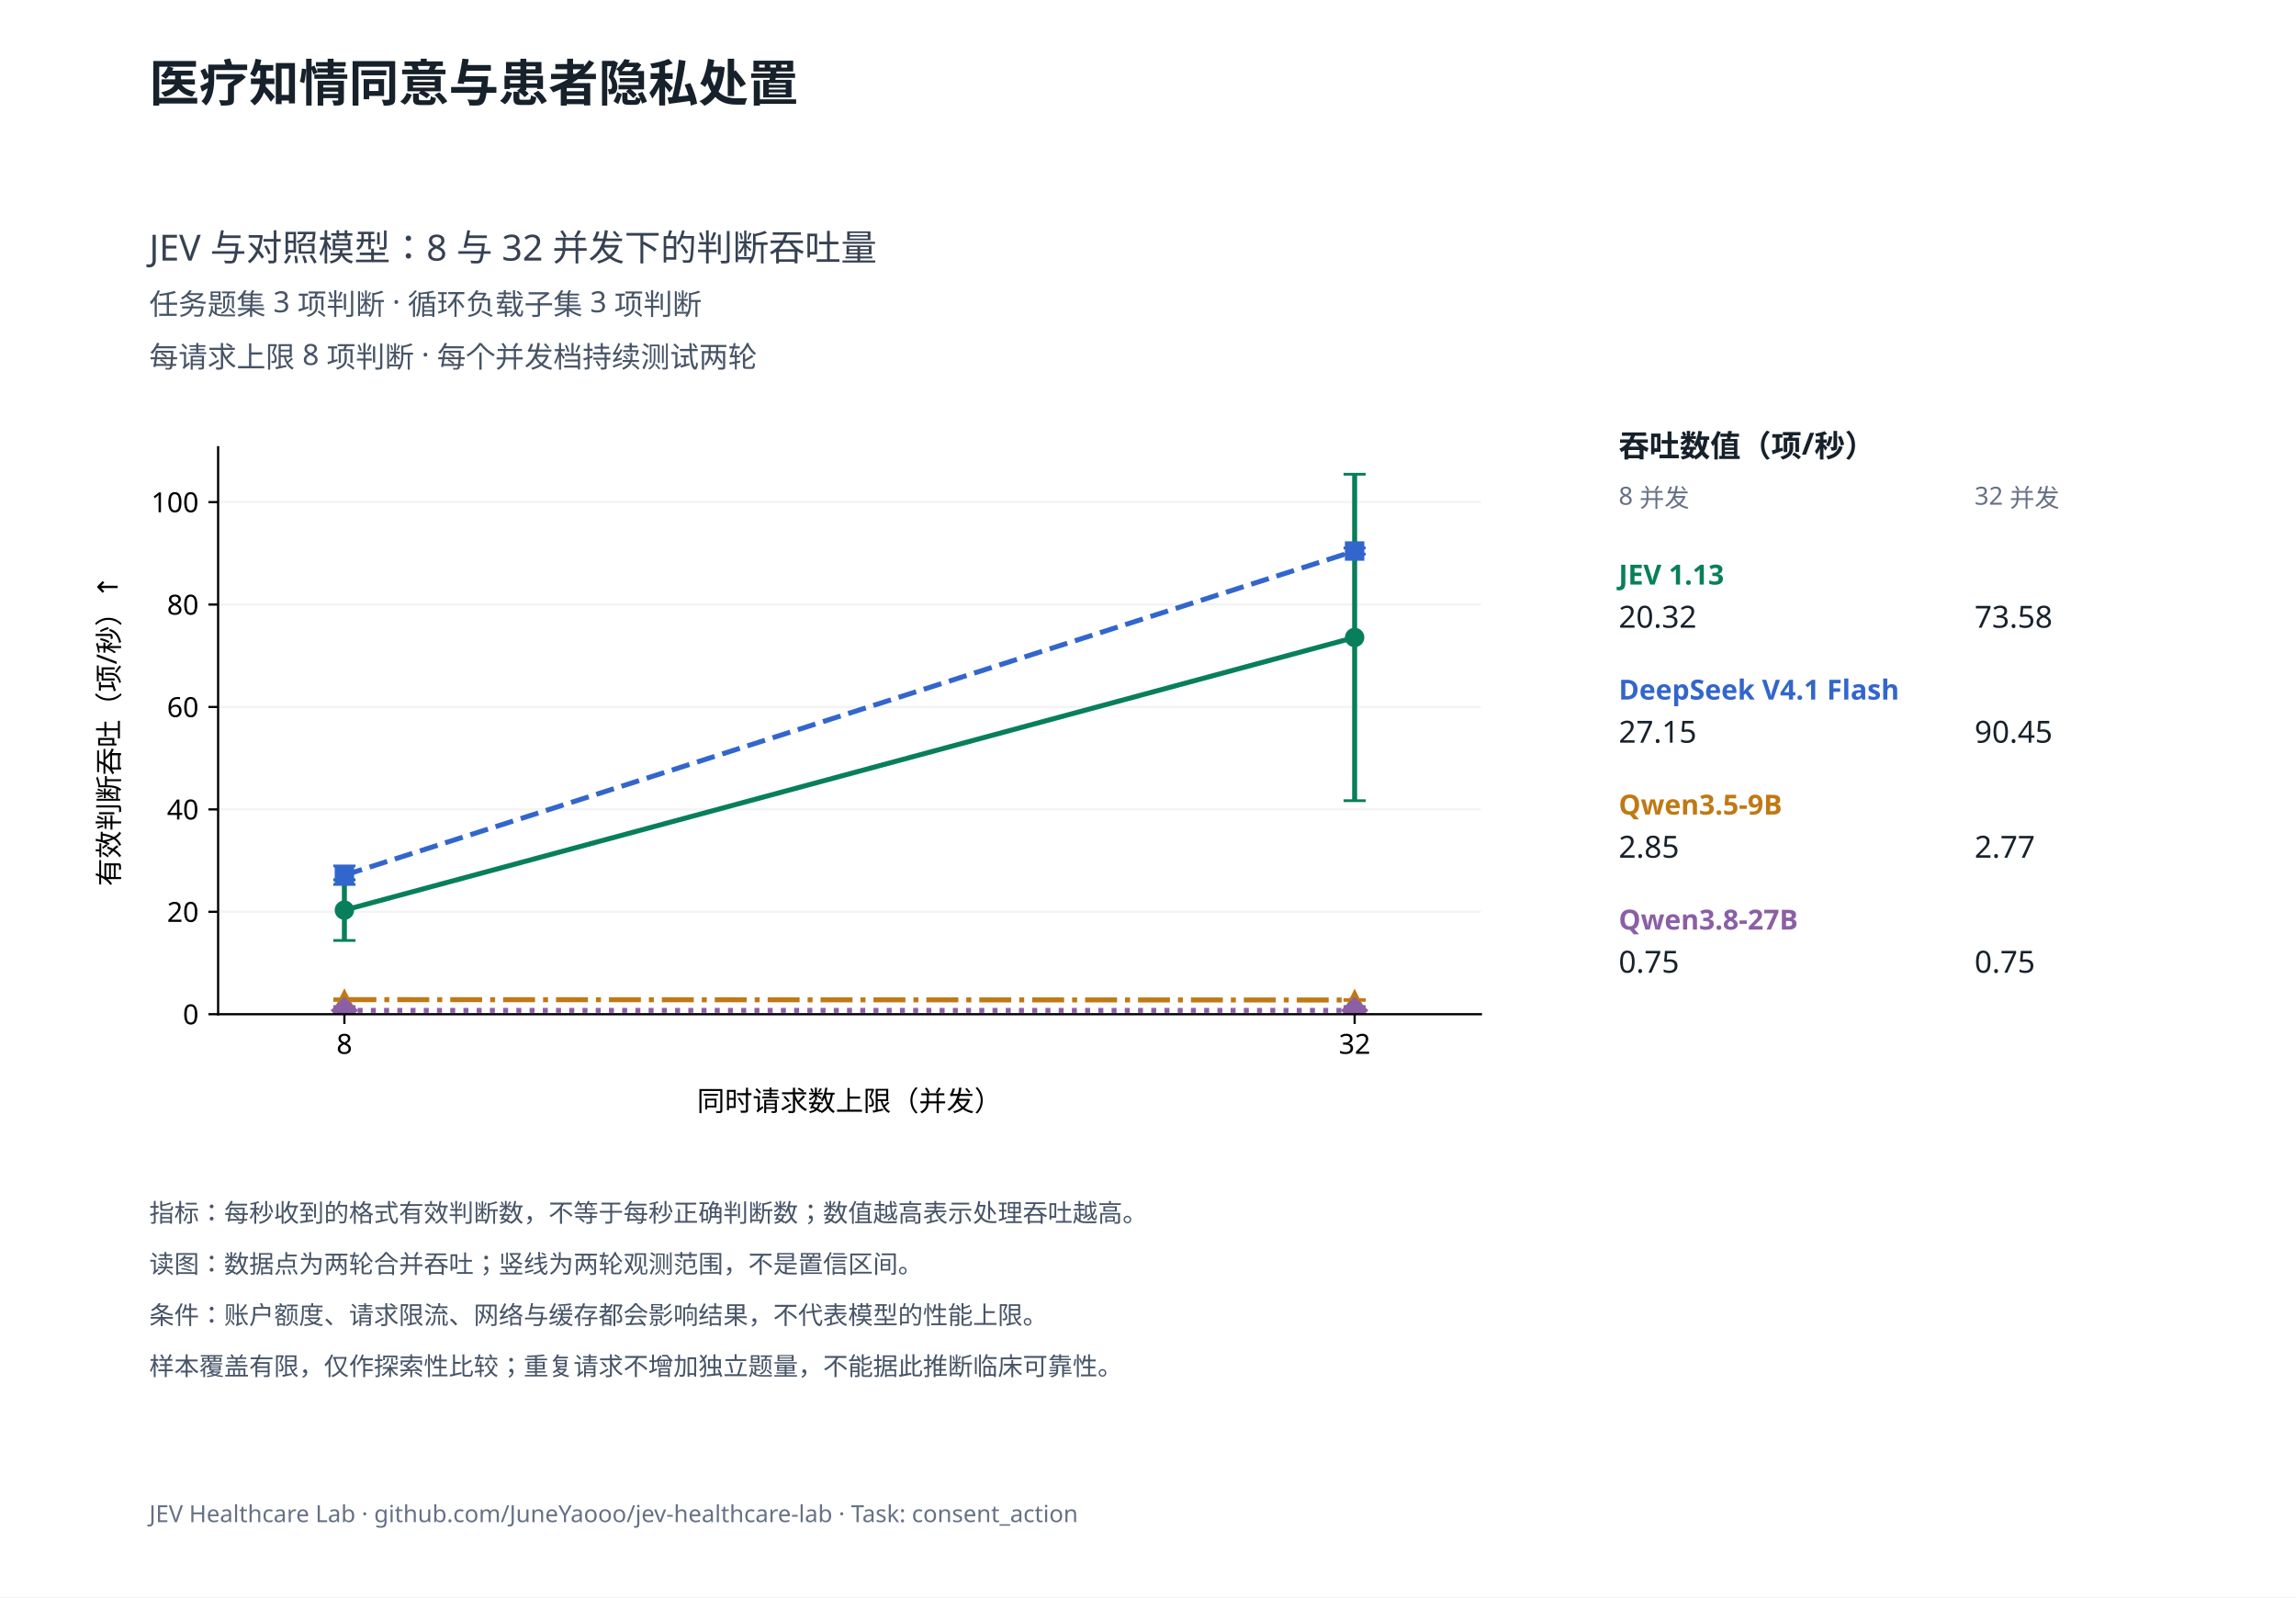
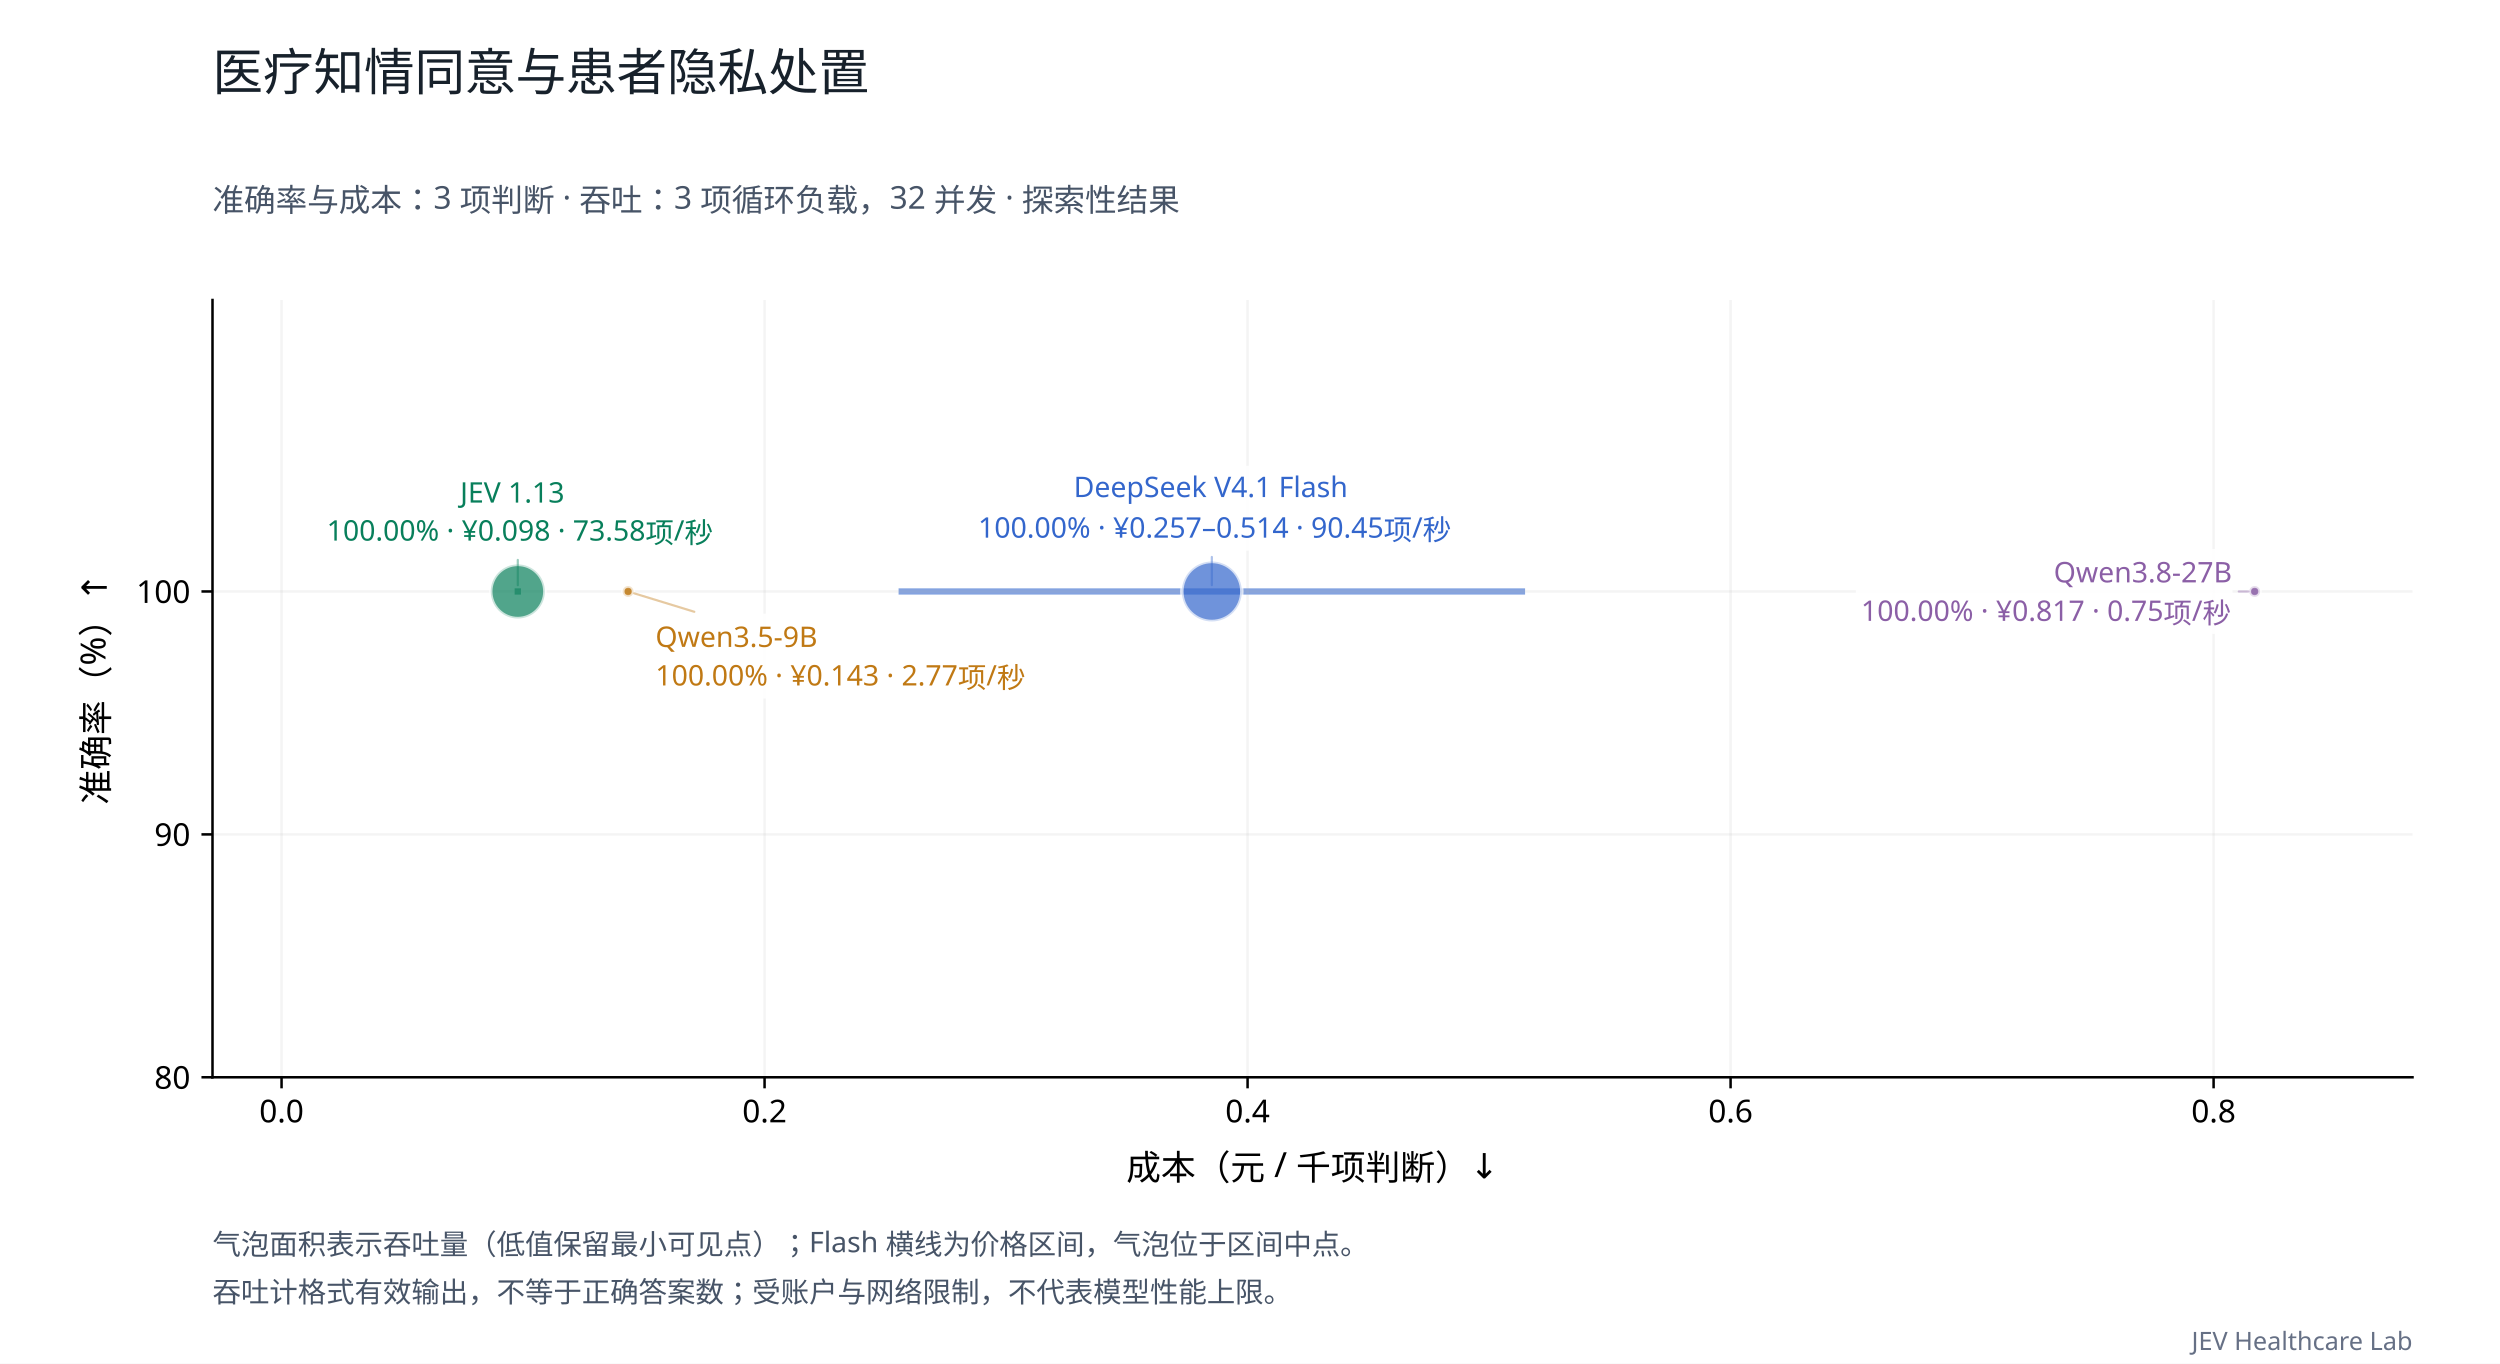
- <svg xmlns="http://www.w3.org/2000/svg" xmlns:xlink="http://www.w3.org/1999/xlink" width="828pt" height="576pt" viewBox="0 0 828 576" version="1.1">
+ <svg xmlns="http://www.w3.org/2000/svg" xmlns:xlink="http://www.w3.org/1999/xlink" width="792pt" height="432pt" viewBox="0 0 792 432" version="1.1">
  <defs>
    <style type="text/css">*{stroke-linejoin: round; stroke-linecap: butt}</style>
  </defs>
  <g id="figure_1">
    <g id="patch_1">
-       <path d="M 0 576 L 828 576 L 828 0 L 0 0 z " style="fill: #ffffff" />
+       <path d="M 0 432 L 792 432 L 792 0 L 0 0 z " style="fill: #ffffff" />
    </g>
    <g id="axes_1">
      <g id="patch_2">
-         <path d="M 78.66 365.76 L 534.06 365.76 L 534.06 161.28 L 78.66 161.28 z " style="fill: #ffffff" />
+         <path d="M 67.32 341.28 L 764.28 341.28 L 764.28 95.04 L 67.32 95.04 z " style="fill: #ffffff" />
+       </g>
+       <g id="line2d_1">
+         <path d="M 164.038 187.38 L 164.038 187.38 " clip-path="url(#p40e2878522)" style="fill: none; stroke: #087f5b; stroke-opacity: 0.6; stroke-width: 2; stroke-linecap: square" />
+       </g>
+       <g id="line2d_2">
+         <path d="M 285.671 187.38 L 482.145 187.38 " clip-path="url(#p40e2878522)" style="fill: none; stroke: #3366cc; stroke-opacity: 0.6; stroke-width: 2; stroke-linecap: square" />
+       </g>
+       <g id="line2d_3">
+         <path d="M 198.988 187.38 L 198.988 187.38 " clip-path="url(#p40e2878522)" style="fill: none; stroke: #c07914; stroke-opacity: 0.6; stroke-width: 2; stroke-linecap: square" />
+       </g>
+       <g id="line2d_4">
+         <path d="M 714.274 187.38 L 714.274 187.38 " clip-path="url(#p40e2878522)" style="fill: none; stroke: #8b5fa6; stroke-opacity: 0.6; stroke-width: 2; stroke-linecap: square" />
      </g>
      <g id="matplotlib.axis_1">
        <g id="xtick_1">
-           <g id="line2d_1">
+           <g id="line2d_5">
+             <path d="M 89.198 341.28 L 89.198 95.04 " clip-path="url(#p40e2878522)" style="fill: none; stroke: #b0b0b0; stroke-opacity: 0.14; stroke-width: 0.8; stroke-linecap: square" />
+           </g>
+           <g id="line2d_6">
            <defs>
-               <path id="m448a547279" d="M 0 0 L 0 3.5 " style="stroke: #000000; stroke-width: 0.8" />
+               <path id="m1ee630ac52" d="M 0 0 L 0 3.5 " style="stroke: #000000; stroke-width: 0.8" />
            </defs>
            <g>
-               <use xlink:href="#m448a547279" x="124.2" y="365.76" style="stroke: #000000; stroke-width: 0.8" />
+               <use xlink:href="#m1ee630ac52" x="89.198" y="341.28" style="stroke: #000000; stroke-width: 0.8" />
            </g>
          </g>
          <g id="text_1">
-             <text style="font-size: 10px; font-family: 'Arial Unicode MS'; text-anchor: middle" x="124.2" y="380.04" transform="rotate(-0 124.2 380.0403)">8</text>
+             <text style="font-size: 10px; font-family: 'Arial Unicode MS'; text-anchor: middle" x="89.198" y="355.56" transform="rotate(-0 89.19767 355.5603)">0.0</text>
          </g>
        </g>
        <g id="xtick_2">
-           <g id="line2d_2">
-             <g>
-               <use xlink:href="#m448a547279" x="488.52" y="365.76" style="stroke: #000000; stroke-width: 0.8" />
+           <g id="line2d_7">
+             <path d="M 242.215 341.28 L 242.215 95.04 " clip-path="url(#p40e2878522)" style="fill: none; stroke: #b0b0b0; stroke-opacity: 0.14; stroke-width: 0.8; stroke-linecap: square" />
+           </g>
+           <g id="line2d_8">
+             <g>
+               <use xlink:href="#m1ee630ac52" x="242.215" y="341.28" style="stroke: #000000; stroke-width: 0.8" />
            </g>
          </g>
          <g id="text_2">
-             <text style="font-size: 10px; font-family: 'Arial Unicode MS'; text-anchor: middle" x="488.52" y="380.04" transform="rotate(-0 488.52 380.0403)">32</text>
-           </g>
-         </g>
-         <g id="text_3">
-           <text style="font-size: 10px; font-family: 'Arial Unicode MS'; text-anchor: middle" x="306.36" y="400.621" transform="rotate(-0 306.36 400.6211)">同时请求数上限（并发）</text>
+             <text style="font-size: 10px; font-family: 'Arial Unicode MS'; text-anchor: middle" x="242.215" y="355.56" transform="rotate(-0 242.2151 355.5603)">0.2</text>
+           </g>
+         </g>
+         <g id="xtick_3">
+           <g id="line2d_9">
+             <path d="M 395.233 341.28 L 395.233 95.04 " clip-path="url(#p40e2878522)" style="fill: none; stroke: #b0b0b0; stroke-opacity: 0.14; stroke-width: 0.8; stroke-linecap: square" />
+           </g>
+           <g id="line2d_10">
+             <g>
+               <use xlink:href="#m1ee630ac52" x="395.233" y="341.28" style="stroke: #000000; stroke-width: 0.8" />
+             </g>
+           </g>
+           <g id="text_3">
+             <text style="font-size: 10px; font-family: 'Arial Unicode MS'; text-anchor: middle" x="395.233" y="355.56" transform="rotate(-0 395.2325 355.5603)">0.4</text>
+           </g>
+         </g>
+         <g id="xtick_4">
+           <g id="line2d_11">
+             <path d="M 548.25 341.28 L 548.25 95.04 " clip-path="url(#p40e2878522)" style="fill: none; stroke: #b0b0b0; stroke-opacity: 0.14; stroke-width: 0.8; stroke-linecap: square" />
+           </g>
+           <g id="line2d_12">
+             <g>
+               <use xlink:href="#m1ee630ac52" x="548.25" y="341.28" style="stroke: #000000; stroke-width: 0.8" />
+             </g>
+           </g>
+           <g id="text_4">
+             <text style="font-size: 10px; font-family: 'Arial Unicode MS'; text-anchor: middle" x="548.25" y="355.56" transform="rotate(-0 548.25 355.5603)">0.6</text>
+           </g>
+         </g>
+         <g id="xtick_5">
+           <g id="line2d_13">
+             <path d="M 701.267 341.28 L 701.267 95.04 " clip-path="url(#p40e2878522)" style="fill: none; stroke: #b0b0b0; stroke-opacity: 0.14; stroke-width: 0.8; stroke-linecap: square" />
+           </g>
+           <g id="line2d_14">
+             <g>
+               <use xlink:href="#m1ee630ac52" x="701.267" y="341.28" style="stroke: #000000; stroke-width: 0.8" />
+             </g>
+           </g>
+           <g id="text_5">
+             <text style="font-size: 10px; font-family: 'Arial Unicode MS'; text-anchor: middle" x="701.267" y="355.56" transform="rotate(-0 701.2674 355.5603)">0.8</text>
+           </g>
+         </g>
+         <g id="text_6">
+           <text style="font-size: 11px; font-family: 'Arial Unicode MS'; text-anchor: middle" x="415.8" y="373.812" transform="rotate(-0 415.8 373.8122)">成本（元 / 千项判断）↓</text>
        </g>
      </g>
      <g id="matplotlib.axis_2">
        <g id="ytick_1">
-           <g id="line2d_3">
-             <path d="M 78.66 365.76 L 534.06 365.76 " clip-path="url(#pddab7e2437)" style="fill: none; stroke: #b0b0b0; stroke-opacity: 0.16; stroke-width: 0.8; stroke-linecap: square" />
-           </g>
-           <g id="line2d_4">
+           <g id="line2d_15">
+             <path d="M 67.32 341.28 L 764.28 341.28 " clip-path="url(#p40e2878522)" style="fill: none; stroke: #b0b0b0; stroke-opacity: 0.14; stroke-width: 0.8; stroke-linecap: square" />
+           </g>
+           <g id="line2d_16">
            <defs>
-               <path id="m218efbf869" d="M 0 0 L -3.5 0 " style="stroke: #000000; stroke-width: 0.8" />
+               <path id="m7c538c057f" d="M 0 0 L -3.5 0 " style="stroke: #000000; stroke-width: 0.8" />
            </defs>
            <g>
-               <use xlink:href="#m218efbf869" x="78.66" y="365.76" style="stroke: #000000; stroke-width: 0.8" />
-             </g>
-           </g>
-           <g id="text_4">
-             <text style="font-size: 10px; font-family: 'Arial Unicode MS'; text-anchor: end" x="71.66" y="369.4" transform="rotate(-0 71.66 369.4001)">0</text>
+               <use xlink:href="#m7c538c057f" x="67.32" y="341.28" style="stroke: #000000; stroke-width: 0.8" />
+             </g>
+           </g>
+           <g id="text_7">
+             <text style="font-size: 10px; font-family: 'Arial Unicode MS'; text-anchor: end" x="60.32" y="344.92" transform="rotate(-0 60.32 344.9201)">80</text>
          </g>
        </g>
        <g id="ytick_2">
-           <g id="line2d_5">
-             <path d="M 78.66 328.824 L 534.06 328.824 " clip-path="url(#pddab7e2437)" style="fill: none; stroke: #b0b0b0; stroke-opacity: 0.16; stroke-width: 0.8; stroke-linecap: square" />
-           </g>
-           <g id="line2d_6">
-             <g>
-               <use xlink:href="#m218efbf869" x="78.66" y="328.824" style="stroke: #000000; stroke-width: 0.8" />
-             </g>
-           </g>
-           <g id="text_5">
-             <text style="font-size: 10px; font-family: 'Arial Unicode MS'; text-anchor: end" x="71.66" y="332.465" transform="rotate(-0 71.66 332.4646)">20</text>
+           <g id="line2d_17">
+             <path d="M 67.32 264.33 L 764.28 264.33 " clip-path="url(#p40e2878522)" style="fill: none; stroke: #b0b0b0; stroke-opacity: 0.14; stroke-width: 0.8; stroke-linecap: square" />
+           </g>
+           <g id="line2d_18">
+             <g>
+               <use xlink:href="#m7c538c057f" x="67.32" y="264.33" style="stroke: #000000; stroke-width: 0.8" />
+             </g>
+           </g>
+           <g id="text_8">
+             <text style="font-size: 10px; font-family: 'Arial Unicode MS'; text-anchor: end" x="60.32" y="267.97" transform="rotate(-0 60.32 267.9701)">90</text>
          </g>
        </g>
        <g id="ytick_3">
-           <g id="line2d_7">
-             <path d="M 78.66 291.889 L 534.06 291.889 " clip-path="url(#pddab7e2437)" style="fill: none; stroke: #b0b0b0; stroke-opacity: 0.16; stroke-width: 0.8; stroke-linecap: square" />
-           </g>
-           <g id="line2d_8">
-             <g>
-               <use xlink:href="#m218efbf869" x="78.66" y="291.889" style="stroke: #000000; stroke-width: 0.8" />
-             </g>
-           </g>
-           <g id="text_6">
-             <text style="font-size: 10px; font-family: 'Arial Unicode MS'; text-anchor: end" x="71.66" y="295.529" transform="rotate(-0 71.66 295.529)">40</text>
-           </g>
-         </g>
-         <g id="ytick_4">
-           <g id="line2d_9">
-             <path d="M 78.66 254.953 L 534.06 254.953 " clip-path="url(#pddab7e2437)" style="fill: none; stroke: #b0b0b0; stroke-opacity: 0.16; stroke-width: 0.8; stroke-linecap: square" />
-           </g>
-           <g id="line2d_10">
-             <g>
-               <use xlink:href="#m218efbf869" x="78.66" y="254.953" style="stroke: #000000; stroke-width: 0.8" />
-             </g>
-           </g>
-           <g id="text_7">
-             <text style="font-size: 10px; font-family: 'Arial Unicode MS'; text-anchor: end" x="71.66" y="258.593" transform="rotate(-0 71.66 258.5934)">60</text>
-           </g>
-         </g>
-         <g id="ytick_5">
-           <g id="line2d_11">
-             <path d="M 78.66 218.018 L 534.06 218.018 " clip-path="url(#pddab7e2437)" style="fill: none; stroke: #b0b0b0; stroke-opacity: 0.16; stroke-width: 0.8; stroke-linecap: square" />
-           </g>
-           <g id="line2d_12">
-             <g>
-               <use xlink:href="#m218efbf869" x="78.66" y="218.018" style="stroke: #000000; stroke-width: 0.8" />
-             </g>
-           </g>
-           <g id="text_8">
-             <text style="font-size: 10px; font-family: 'Arial Unicode MS'; text-anchor: end" x="71.66" y="221.658" transform="rotate(-0 71.66 221.6578)">80</text>
-           </g>
-         </g>
-         <g id="ytick_6">
-           <g id="line2d_13">
-             <path d="M 78.66 181.082 L 534.06 181.082 " clip-path="url(#pddab7e2437)" style="fill: none; stroke: #b0b0b0; stroke-opacity: 0.16; stroke-width: 0.8; stroke-linecap: square" />
-           </g>
-           <g id="line2d_14">
-             <g>
-               <use xlink:href="#m218efbf869" x="78.66" y="181.082" style="stroke: #000000; stroke-width: 0.8" />
+           <g id="line2d_19">
+             <path d="M 67.32 187.38 L 764.28 187.38 " clip-path="url(#p40e2878522)" style="fill: none; stroke: #b0b0b0; stroke-opacity: 0.14; stroke-width: 0.8; stroke-linecap: square" />
+           </g>
+           <g id="line2d_20">
+             <g>
+               <use xlink:href="#m7c538c057f" x="67.32" y="187.38" style="stroke: #000000; stroke-width: 0.8" />
            </g>
          </g>
          <g id="text_9">
-             <text style="font-size: 10px; font-family: 'Arial Unicode MS'; text-anchor: end" x="71.66" y="184.722" transform="rotate(-0 71.66 184.7222)">100</text>
+             <text style="font-size: 10px; font-family: 'Arial Unicode MS'; text-anchor: end" x="60.32" y="191.02" transform="rotate(-0 60.32 191.0201)">100</text>
          </g>
        </g>
        <g id="text_10">
-           <text style="font-size: 10px; font-family: 'Arial Unicode MS'; text-anchor: middle" x="42.877" y="263.52" transform="rotate(-90 42.87719 263.52)">有效判断吞吐（项/秒）↑</text>
-         </g>
-       </g>
-       <g id="LineCollection_1">
-         <path d="M 124.2 339.166 L 124.2 317.282 " clip-path="url(#pddab7e2437)" style="fill: none; stroke: #087f5b; stroke-width: 1.8" />
-         <path d="M 488.52 288.749 L 488.52 171.017 " clip-path="url(#pddab7e2437)" style="fill: none; stroke: #087f5b; stroke-width: 1.8" />
-       </g>
-       <g id="line2d_15">
-         <defs>
-           <path id="m4897ea0b75" d="M 4 0 L -4 -0 " style="stroke: #087f5b" />
-         </defs>
-         <g clip-path="url(#pddab7e2437)">
-           <use xlink:href="#m4897ea0b75" x="124.2" y="339.166" style="fill: #087f5b; stroke: #087f5b" />
-           <use xlink:href="#m4897ea0b75" x="488.52" y="288.749" style="fill: #087f5b; stroke: #087f5b" />
-         </g>
-       </g>
-       <g id="line2d_16">
-         <g clip-path="url(#pddab7e2437)">
-           <use xlink:href="#m4897ea0b75" x="124.2" y="317.282" style="fill: #087f5b; stroke: #087f5b" />
-           <use xlink:href="#m4897ea0b75" x="488.52" y="171.017" style="fill: #087f5b; stroke: #087f5b" />
-         </g>
-       </g>
-       <g id="LineCollection_2">
-         <path d="M 124.2 318.944 L 124.2 312.296 " clip-path="url(#pddab7e2437)" style="fill: none; stroke: #3366cc; stroke-width: 1.8" />
-         <path d="M 488.52 199.827 L 488.52 197.611 " clip-path="url(#pddab7e2437)" style="fill: none; stroke: #3366cc; stroke-width: 1.8" />
-       </g>
-       <g id="line2d_17">
-         <defs>
-           <path id="m3dfe53e171" d="M 4 0 L -4 -0 " style="stroke: #3366cc" />
-         </defs>
-         <g clip-path="url(#pddab7e2437)">
-           <use xlink:href="#m3dfe53e171" x="124.2" y="318.944" style="fill: #3366cc; stroke: #3366cc" />
-           <use xlink:href="#m3dfe53e171" x="488.52" y="199.827" style="fill: #3366cc; stroke: #3366cc" />
-         </g>
-       </g>
-       <g id="line2d_18">
-         <g clip-path="url(#pddab7e2437)">
-           <use xlink:href="#m3dfe53e171" x="124.2" y="312.296" style="fill: #3366cc; stroke: #3366cc" />
-           <use xlink:href="#m3dfe53e171" x="488.52" y="197.611" style="fill: #3366cc; stroke: #3366cc" />
-         </g>
-       </g>
-       <g id="LineCollection_3">
-         <path d="M 124.2 360.774 L 124.2 360.22 " clip-path="url(#pddab7e2437)" style="fill: none; stroke: #c07914; stroke-width: 1.8" />
-         <path d="M 488.52 360.774 L 488.52 360.497 " clip-path="url(#pddab7e2437)" style="fill: none; stroke: #c07914; stroke-width: 1.8" />
-       </g>
-       <g id="line2d_19">
-         <defs>
-           <path id="mf631330d13" d="M 4 0 L -4 -0 " style="stroke: #c07914" />
-         </defs>
-         <g clip-path="url(#pddab7e2437)">
-           <use xlink:href="#mf631330d13" x="124.2" y="360.774" style="fill: #c07914; stroke: #c07914" />
-           <use xlink:href="#mf631330d13" x="488.52" y="360.774" style="fill: #c07914; stroke: #c07914" />
-         </g>
-       </g>
-       <g id="line2d_20">
-         <g clip-path="url(#pddab7e2437)">
-           <use xlink:href="#mf631330d13" x="124.2" y="360.22" style="fill: #c07914; stroke: #c07914" />
-           <use xlink:href="#mf631330d13" x="488.52" y="360.497" style="fill: #c07914; stroke: #c07914" />
-         </g>
-       </g>
-       <g id="LineCollection_4">
-         <path d="M 124.2 365.76 L 124.2 362.99 " clip-path="url(#pddab7e2437)" style="fill: none; stroke: #8b5fa6; stroke-width: 1.8" />
-         <path d="M 488.52 365.76 L 488.52 362.99 " clip-path="url(#pddab7e2437)" style="fill: none; stroke: #8b5fa6; stroke-width: 1.8" />
-       </g>
-       <g id="line2d_21">
-         <defs>
-           <path id="m7bd588c1df" d="M 4 0 L -4 -0 " style="stroke: #8b5fa6" />
-         </defs>
-         <g clip-path="url(#pddab7e2437)">
-           <use xlink:href="#m7bd588c1df" x="124.2" y="365.76" style="fill: #8b5fa6; stroke: #8b5fa6" />
-           <use xlink:href="#m7bd588c1df" x="488.52" y="365.76" style="fill: #8b5fa6; stroke: #8b5fa6" />
-         </g>
-       </g>
-       <g id="line2d_22">
-         <g clip-path="url(#pddab7e2437)">
-           <use xlink:href="#m7bd588c1df" x="124.2" y="362.99" style="fill: #8b5fa6; stroke: #8b5fa6" />
-           <use xlink:href="#m7bd588c1df" x="488.52" y="362.99" style="fill: #8b5fa6; stroke: #8b5fa6" />
-         </g>
-       </g>
-       <g id="line2d_23">
-         <path d="M 124.2 328.224 L 488.52 229.883 " clip-path="url(#pddab7e2437)" style="fill: none; stroke: #087f5b; stroke-width: 1.8; stroke-linecap: square" />
-         <defs>
-           <path id="mc4e570577e" d="M 0 3 C 0.796 3 1.559 2.684 2.121 2.121 C 2.684 1.559 3 0.796 3 0 C 3 -0.796 2.684 -1.559 2.121 -2.121 C 1.559 -2.684 0.796 -3 0 -3 C -0.796 -3 -1.559 -2.684 -2.121 -2.121 C -2.684 -1.559 -3 -0.796 -3 0 C -3 0.796 -2.684 1.559 -2.121 2.121 C -1.559 2.684 -0.796 3 0 3 z " style="stroke: #087f5b" />
-         </defs>
-         <g clip-path="url(#pddab7e2437)">
-           <use xlink:href="#mc4e570577e" x="124.2" y="328.224" style="fill: #087f5b; stroke: #087f5b" />
-           <use xlink:href="#mc4e570577e" x="488.52" y="229.883" style="fill: #087f5b; stroke: #087f5b" />
-         </g>
-       </g>
-       <g id="line2d_24">
-         <path d="M 124.2 315.62 L 488.52 198.719 " clip-path="url(#pddab7e2437)" style="fill: none; stroke-dasharray: 6.66,2.88; stroke-dashoffset: 0; stroke: #3366cc; stroke-width: 1.8" />
-         <defs>
-           <path id="m4dc3ace9e0" d="M -3 3 L 3 3 L 3 -3 L -3 -3 z " style="stroke: #3366cc; stroke-linejoin: miter" />
-         </defs>
-         <g clip-path="url(#pddab7e2437)">
-           <use xlink:href="#m4dc3ace9e0" x="124.2" y="315.62" style="fill: #3366cc; stroke: #3366cc; stroke-linejoin: miter" />
-           <use xlink:href="#m4dc3ace9e0" x="488.52" y="198.719" style="fill: #3366cc; stroke: #3366cc; stroke-linejoin: miter" />
-         </g>
-       </g>
-       <g id="line2d_25">
-         <path d="M 124.2 360.497 L 488.52 360.635 " clip-path="url(#pddab7e2437)" style="fill: none; stroke-dasharray: 11.52,2.88,1.8,2.88; stroke-dashoffset: 0; stroke: #c07914; stroke-width: 1.8" />
-         <defs>
-           <path id="m82f38e04b0" d="M 0 -3 L -3 3 L 3 3 z " style="stroke: #c07914; stroke-linejoin: miter" />
-         </defs>
-         <g clip-path="url(#pddab7e2437)">
-           <use xlink:href="#m82f38e04b0" x="124.2" y="360.497" style="fill: #c07914; stroke: #c07914; stroke-linejoin: miter" />
-           <use xlink:href="#m82f38e04b0" x="488.52" y="360.635" style="fill: #c07914; stroke: #c07914; stroke-linejoin: miter" />
-         </g>
-       </g>
-       <g id="line2d_26">
-         <path d="M 124.2 364.375 L 488.52 364.375 " clip-path="url(#pddab7e2437)" style="fill: none; stroke-dasharray: 1.8,2.97; stroke-dashoffset: 0; stroke: #8b5fa6; stroke-width: 1.8" />
-         <defs>
-           <path id="m0de80c6911" d="M -0 4.243 L 4.243 0 L 0 -4.243 L -4.243 -0 z " style="stroke: #8b5fa6; stroke-linejoin: miter" />
-         </defs>
-         <g clip-path="url(#pddab7e2437)">
-           <use xlink:href="#m0de80c6911" x="124.2" y="364.375" style="fill: #8b5fa6; stroke: #8b5fa6; stroke-linejoin: miter" />
-           <use xlink:href="#m0de80c6911" x="488.52" y="364.375" style="fill: #8b5fa6; stroke: #8b5fa6; stroke-linejoin: miter" />
+           <text style="font-size: 11px; font-family: 'Arial Unicode MS'; text-anchor: middle" x="34.327" y="218.16" transform="rotate(-90 34.32719 218.16)">准确率（%）↑</text>
        </g>
      </g>
      <g id="patch_3">
-         <path d="M 78.66 365.76 L 78.66 161.28 " style="fill: none; stroke: #000000; stroke-width: 0.8; stroke-linejoin: miter; stroke-linecap: square" />
+         <path d="M 67.32 341.28 L 67.32 95.04 " style="fill: none; stroke: #000000; stroke-width: 0.8; stroke-linejoin: miter; stroke-linecap: square" />
      </g>
      <g id="patch_4">
-         <path d="M 78.66 365.76 L 534.06 365.76 " style="fill: none; stroke: #000000; stroke-width: 0.8; stroke-linejoin: miter; stroke-linecap: square" />
-       </g>
-     </g>
-     <g id="text_11">
-       <text style="font-weight: 700; font-size: 18px; font-family: 'Arial Unicode MS'; text-anchor: start; fill: #17212b" x="53.82" y="36.466" transform="rotate(-0 53.82 36.46575)">医疗知情同意与患者隐私处置</text>
-     </g>
-     <g id="text_12">
-       <text style="font-size: 13px; font-family: 'Arial Unicode MS'; text-anchor: start; fill: #364152" x="53.82" y="93.97" transform="rotate(-0 53.82 93.96962)">JEV 与对照模型：8 与 32 并发下的判断吞吐量</text>
-     </g>
-     <g id="text_13">
-       <text style="font-size: 10.5px; font-family: 'Arial Unicode MS'; text-anchor: start; fill: #475467" x="53.82" y="113.472" transform="rotate(-0 53.82 113.472)">任务题集 3 项判断 · 循环负载子集 3 项判断</text>
-     </g>
-     <g id="text_14">
-       <text style="font-size: 10.5px; font-family: 'Arial Unicode MS'; text-anchor: start; fill: #475467" x="53.82" y="132.48" transform="rotate(-0 53.82 132.48)">每请求上限 8 项判断 · 每个并发档持续测试两轮</text>
+         <path d="M 67.32 341.28 L 764.28 341.28 " style="fill: none; stroke: #000000; stroke-width: 0.8; stroke-linejoin: miter; stroke-linecap: square" />
+       </g>
+       <g id="PathCollection_1">
+         <defs>
+           <path id="m38fc6bf9c9" d="M 0 8.578 C 2.275 8.578 4.457 7.674 6.065 6.065 C 7.674 4.457 8.578 2.275 8.578 0 C 8.578 -2.275 7.674 -4.457 6.065 -6.065 C 4.457 -7.674 2.275 -8.578 0 -8.578 C -2.275 -8.578 -4.457 -7.674 -6.065 -6.065 C -7.674 -4.457 -8.578 -2.275 -8.578 0 C -8.578 2.275 -7.674 4.457 -6.065 6.065 C -4.457 7.674 -2.275 8.578 0 8.578 z " style="stroke: #ffffff; stroke-opacity: 0.7; stroke-width: 1.1" />
+         </defs>
+         <g clip-path="url(#p40e2878522)">
+           <use xlink:href="#m38fc6bf9c9" x="164.038" y="187.38" style="fill: #087f5b; fill-opacity: 0.7; stroke: #ffffff; stroke-opacity: 0.7; stroke-width: 1.1" />
+         </g>
+       </g>
+       <g id="PathCollection_2">
+         <defs>
+           <path id="m6eeb7ec450" d="M 0 9.511 C 2.522 9.511 4.941 8.508 6.725 6.725 C 8.508 4.941 9.511 2.522 9.511 0 C 9.511 -2.522 8.508 -4.941 6.725 -6.725 C 4.941 -8.508 2.522 -9.511 0 -9.511 C -2.522 -9.511 -4.941 -8.508 -6.725 -6.725 C -8.508 -4.941 -9.511 -2.522 -9.511 0 C -9.511 2.522 -8.508 4.941 -6.725 6.725 C -4.941 8.508 -2.522 9.511 0 9.511 z " style="stroke: #ffffff; stroke-opacity: 0.7; stroke-width: 1.1" />
+         </defs>
+         <g clip-path="url(#p40e2878522)">
+           <use xlink:href="#m6eeb7ec450" x="383.908" y="187.38" style="fill: #3366cc; fill-opacity: 0.7; stroke: #ffffff; stroke-opacity: 0.7; stroke-width: 1.1" />
+         </g>
+       </g>
+       <g id="PathCollection_3">
+         <defs>
+           <path id="m7ed4561b1e" d="M 0 1.732 C 0.459 1.732 0.9 1.55 1.225 1.225 C 1.55 0.9 1.732 0.459 1.732 0 C 1.732 -0.459 1.55 -0.9 1.225 -1.225 C 0.9 -1.55 0.459 -1.732 0 -1.732 C -0.459 -1.732 -0.9 -1.55 -1.225 -1.225 C -1.55 -0.9 -1.732 -0.459 -1.732 0 C -1.732 0.459 -1.55 0.9 -1.225 1.225 C -0.9 1.55 -0.459 1.732 0 1.732 z " style="stroke: #ffffff; stroke-opacity: 0.7; stroke-width: 1.1" />
+         </defs>
+         <g clip-path="url(#p40e2878522)">
+           <use xlink:href="#m7ed4561b1e" x="198.988" y="187.38" style="fill: #c07914; fill-opacity: 0.7; stroke: #ffffff; stroke-opacity: 0.7; stroke-width: 1.1" />
+         </g>
+       </g>
+       <g id="PathCollection_4">
+         <defs>
+           <path id="mef73a294a4" d="M 0 1.732 C 0.459 1.732 0.9 1.55 1.225 1.225 C 1.55 0.9 1.732 0.459 1.732 0 C 1.732 -0.459 1.55 -0.9 1.225 -1.225 C 0.9 -1.55 0.459 -1.732 0 -1.732 C -0.459 -1.732 -0.9 -1.55 -1.225 -1.225 C -1.55 -0.9 -1.732 -0.459 -1.732 0 C -1.732 0.459 -1.55 0.9 -1.225 1.225 C -0.9 1.55 -0.459 1.732 0 1.732 z " style="stroke: #ffffff; stroke-opacity: 0.7; stroke-width: 1.1" />
+         </defs>
+         <g clip-path="url(#p40e2878522)">
+           <use xlink:href="#mef73a294a4" x="714.274" y="187.38" style="fill: #8b5fa6; fill-opacity: 0.7; stroke: #ffffff; stroke-opacity: 0.7; stroke-width: 1.1" />
+         </g>
+       </g>
+       <g id="patch_5">
+         <path d="M 164.038 177.385 Q 164.038 181.385 164.038 185.384 " style="fill: none; opacity: 0.4; stroke: #087f5b; stroke-width: 0.7; stroke-linecap: round" />
+       </g>
+       <g id="text_11">
+         <g id="patch_6">
+           <path d="M 103.501 175.382 L 224.575 175.382 Q 226.195 175.382 226.195 173.762 L 226.195 150.125 Q 226.195 148.505 224.575 148.505 L 103.501 148.505 Q 101.881 148.505 101.881 150.125 L 101.881 173.762 Q 101.881 175.382 103.501 175.382 z " style="fill: #ffffff; opacity: 0.9" />
+         </g>
+         <text style="font-size: 9px; font-family: 'Arial Unicode MS'; fill: #087f5b" transform="translate(145.7771 159.2161)">JEV 1.13</text>
+         <text style="font-size: 9px; font-family: 'Arial Unicode MS'; fill: #087f5b" transform="translate(103.501 171.2611)">100.00% · ¥0.098 · 73.58项/秒</text>
+       </g>
+       <g id="patch_7">
+         <path d="M 383.908 176.448 Q 383.908 180.914 383.908 185.381 " style="fill: none; opacity: 0.4; stroke: #3366cc; stroke-width: 0.7; stroke-linecap: round" />
+       </g>
+       <g id="text_12">
+         <g id="patch_8">
+           <path d="M 309.861 174.449 L 457.955 174.449 Q 459.575 174.449 459.575 172.829 L 459.575 149.192 Q 459.575 147.572 457.955 147.572 L 309.861 147.572 Q 308.241 147.572 308.241 149.192 L 308.241 172.829 Q 308.241 174.449 309.861 174.449 z " style="fill: #ffffff; opacity: 0.9" />
+         </g>
+         <text style="font-size: 9px; font-family: 'Arial Unicode MS'; fill: #3366cc" transform="translate(340.1345 157.4809)">DeepSeek V4.1 Flash</text>
+         <text style="font-size: 9px; font-family: 'Arial Unicode MS'; fill: #3366cc" transform="translate(309.8614 170.3282)">100.00% · ¥0.257–0.514 · 90.45项/秒</text>
+       </g>
+       <g id="patch_9">
+         <path d="M 219.95 193.812 Q 210.424 190.889 200.899 187.967 " style="fill: none; opacity: 0.4; stroke: #c07914; stroke-width: 0.7; stroke-linecap: round" />
+       </g>
+       <g id="text_13">
+         <g id="patch_10">
+           <path d="M 207.628 221.277 L 323.697 221.277 Q 325.317 221.277 325.317 219.657 L 325.317 196.02 Q 325.317 194.4 323.697 194.4 L 207.628 194.4 Q 206.008 194.4 206.008 196.02 L 206.008 219.657 Q 206.008 221.277 207.628 221.277 z " style="fill: #ffffff; opacity: 0.9" />
+         </g>
+         <text style="font-size: 9px; font-family: 'Arial Unicode MS'; fill: #c07914" transform="translate(207.6277 204.9528)">Qwen3.5-9B</text>
+         <text style="font-size: 9px; font-family: 'Arial Unicode MS'; fill: #c07914" transform="translate(207.6277 217.156)">100.00% · ¥0.143 · 2.77项/秒</text>
+       </g>
+       <g id="patch_11">
+         <path d="M 709.252 187.38 Q 710.765 187.38 712.278 187.38 " style="fill: none; opacity: 0.4; stroke: #8b5fa6; stroke-width: 0.7; stroke-linecap: round" />
+       </g>
+       <g id="text_14">
+         <g id="patch_12">
+           <path d="M 589.565 200.819 L 705.634 200.819 Q 707.254 200.819 707.254 199.199 L 707.254 175.561 Q 707.254 173.941 705.634 173.941 L 589.565 173.941 Q 587.945 173.941 587.945 175.561 L 587.945 199.199 Q 587.945 200.819 589.565 200.819 z " style="fill: #ffffff; opacity: 0.9" />
+         </g>
+         <text style="font-size: 9px; font-family: 'Arial Unicode MS'; fill: #8b5fa6" transform="translate(650.6045 184.4941)">Qwen3.8-27B</text>
+         <text style="font-size: 9px; font-family: 'Arial Unicode MS'; fill: #8b5fa6" transform="translate(589.5648 196.6974)">100.00% · ¥0.817 · 0.75项/秒</text>
+       </g>
    </g>
    <g id="text_15">
-       <text style="font-weight: 700; font-size: 11px; font-family: 'Arial Unicode MS'; text-anchor: start; fill: #17212b" x="583.74" y="164.736" transform="rotate(-0 583.74 164.736)">吞吐数值（项/秒）</text>
+       <text style="font-size: 16px; font-family: 'Arial Unicode MS'; text-anchor: start; fill: #17212b" x="67.32" y="28.59" transform="rotate(-0 67.32 28.59)">医疗知情同意与患者隐私处置</text>
    </g>
    <g id="text_16">
-       <text style="font-size: 9px; font-family: 'Arial Unicode MS'; text-anchor: start; fill: #667085" x="583.74" y="182.016" transform="rotate(-0 583.74 182.016)">8 并发</text>
+       <text style="font-size: 10px; font-family: 'Arial Unicode MS'; text-anchor: start; fill: #475467" x="67.32" y="66.96" transform="rotate(-0 67.32 66.96)">准确率与成本：3 项判断 · 吞吐：3 项循环负载，32 并发 · 探索性结果</text>
    </g>
    <g id="text_17">
-       <text style="font-size: 9px; font-family: 'Arial Unicode MS'; text-anchor: start; fill: #667085" x="712.08" y="182.016" transform="rotate(-0 712.08 182.016)">32 并发</text>
+       <text style="font-size: 9px; font-family: 'Arial Unicode MS'; text-anchor: start; fill: #475467" x="67.32" y="397.44" transform="rotate(-0 67.32 397.44)">气泡面积表示吞吐量（低值保留最小可见点）；Flash 横线为价格区间，气泡位于区间中点。</text>
    </g>
    <g id="text_18">
-       <text style="font-weight: 700; font-size: 10px; font-family: 'Arial Unicode MS'; text-anchor: start; fill: #087f5b" x="583.74" y="210.816" transform="rotate(-0 583.74 210.816)">JEV 1.13</text>
+       <text style="font-size: 9px; font-family: 'Arial Unicode MS'; text-anchor: start; fill: #475467" x="67.32" y="412.56" transform="rotate(-0 67.32 412.56)">吞吐计格式有效输出，不等于正确答案数；受账户与网络限制，不代表模型性能上限。</text>
    </g>
    <g id="text_19">
-       <text style="font-size: 11px; font-family: 'Arial Unicode MS'; text-anchor: start; fill: #17212b" x="583.74" y="226.368" transform="rotate(-0 583.74 226.368)">20.32</text>
-     </g>
-     <g id="text_20">
-       <text style="font-size: 11px; font-family: 'Arial Unicode MS'; text-anchor: start; fill: #17212b" x="712.08" y="226.368" transform="rotate(-0 712.08 226.368)">73.58</text>
-     </g>
-     <g id="text_21">
-       <text style="font-weight: 700; font-size: 10px; font-family: 'Arial Unicode MS'; text-anchor: start; fill: #3366cc" x="583.74" y="252.288" transform="rotate(-0 583.74 252.288)">DeepSeek V4.1 Flash</text>
-     </g>
-     <g id="text_22">
-       <text style="font-size: 11px; font-family: 'Arial Unicode MS'; text-anchor: start; fill: #17212b" x="583.74" y="267.84" transform="rotate(-0 583.74 267.84)">27.15</text>
-     </g>
-     <g id="text_23">
-       <text style="font-size: 11px; font-family: 'Arial Unicode MS'; text-anchor: start; fill: #17212b" x="712.08" y="267.84" transform="rotate(-0 712.08 267.84)">90.45</text>
-     </g>
-     <g id="text_24">
-       <text style="font-weight: 700; font-size: 10px; font-family: 'Arial Unicode MS'; text-anchor: start; fill: #c07914" x="583.74" y="293.76" transform="rotate(-0 583.74 293.76)">Qwen3.5-9B</text>
-     </g>
-     <g id="text_25">
-       <text style="font-size: 11px; font-family: 'Arial Unicode MS'; text-anchor: start; fill: #17212b" x="583.74" y="309.312" transform="rotate(-0 583.74 309.312)">2.85</text>
-     </g>
-     <g id="text_26">
-       <text style="font-size: 11px; font-family: 'Arial Unicode MS'; text-anchor: start; fill: #17212b" x="712.08" y="309.312" transform="rotate(-0 712.08 309.312)">2.77</text>
-     </g>
-     <g id="text_27">
-       <text style="font-weight: 700; font-size: 10px; font-family: 'Arial Unicode MS'; text-anchor: start; fill: #8b5fa6" x="583.74" y="335.232" transform="rotate(-0 583.74 335.232)">Qwen3.8-27B</text>
-     </g>
-     <g id="text_28">
-       <text style="font-size: 11px; font-family: 'Arial Unicode MS'; text-anchor: start; fill: #17212b" x="583.74" y="350.784" transform="rotate(-0 583.74 350.784)">0.75</text>
-     </g>
-     <g id="text_29">
-       <text style="font-size: 11px; font-family: 'Arial Unicode MS'; text-anchor: start; fill: #17212b" x="712.08" y="350.784" transform="rotate(-0 712.08 350.784)">0.75</text>
-     </g>
-     <g id="text_30">
-       <text style="font-size: 9px; font-family: 'Arial Unicode MS'; text-anchor: start; fill: #475467" x="53.82" y="440.64" transform="rotate(-0 53.82 440.64)">指标：每秒收到的格式有效判断数，不等于每秒正确判断数；数值越高表示处理吞吐越高。</text>
-     </g>
-     <g id="text_31">
-       <text style="font-size: 9px; font-family: 'Arial Unicode MS'; text-anchor: start; fill: #475467" x="53.82" y="459.072" transform="rotate(-0 53.82 459.072)">读图：数据点为两轮合并吞吐；竖线为两轮观测范围，不是置信区间。</text>
-     </g>
-     <g id="text_32">
-       <text style="font-size: 9px; font-family: 'Arial Unicode MS'; text-anchor: start; fill: #475467" x="53.82" y="477.504" transform="rotate(-0 53.82 477.504)">条件：账户额度、请求限流、网络与缓存都会影响结果，不代表模型的性能上限。</text>
-     </g>
-     <g id="text_33">
-       <text style="font-size: 9px; font-family: 'Arial Unicode MS'; text-anchor: start; fill: #475467" x="53.82" y="495.936" transform="rotate(-0 53.82 495.936)">样本覆盖有限，仅作探索性比较；重复请求不增加独立题量，不能据此推断临床可靠性。</text>
-     </g>
-     <g id="text_34">
      <a xlink:href="https://github.com/JuneYaooo/jev-healthcare-lab/blob/main/docs/tasks/consent_action.md" target="_blank">
-         <text style="font-size: 8.5px; font-family: 'Arial Unicode MS'; text-anchor: start; fill: #667085" x="53.82" y="548.928" transform="rotate(-0 53.82 548.928)">JEV Healthcare Lab · github.com/JuneYaooo/jev-healthcare-lab · Task: consent_action</text>
+         <text style="font-size: 8px; font-family: 'Arial Unicode MS'; text-anchor: end; fill: #667085" x="764.28" y="427.68" transform="rotate(-0 764.28 427.68)">JEV Healthcare Lab</text>
      </a>
    </g>
  </g>
  <defs>
-     <clipPath id="pddab7e2437">
-       <rect x="78.66" y="161.28" width="455.4" height="204.48" />
+     <clipPath id="p40e2878522">
+       <rect x="67.32" y="95.04" width="696.96" height="246.24" />
    </clipPath>
  </defs>
</svg>
